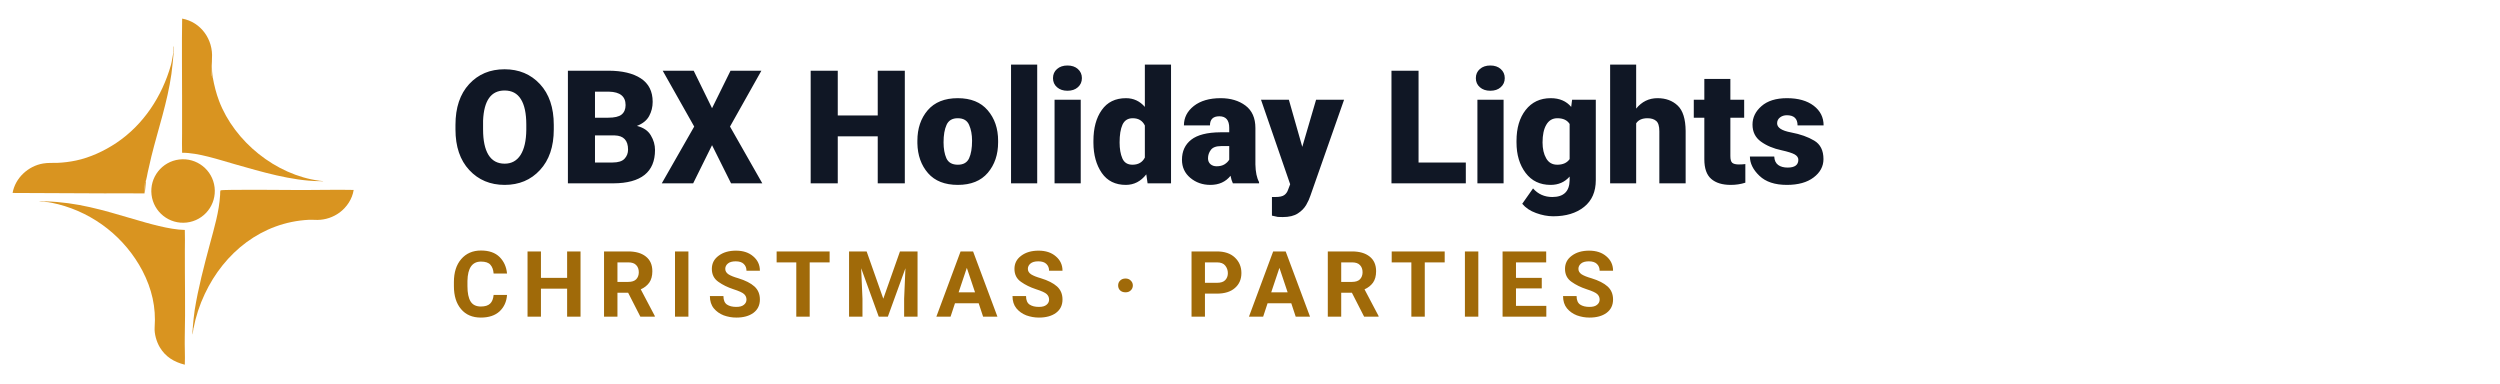
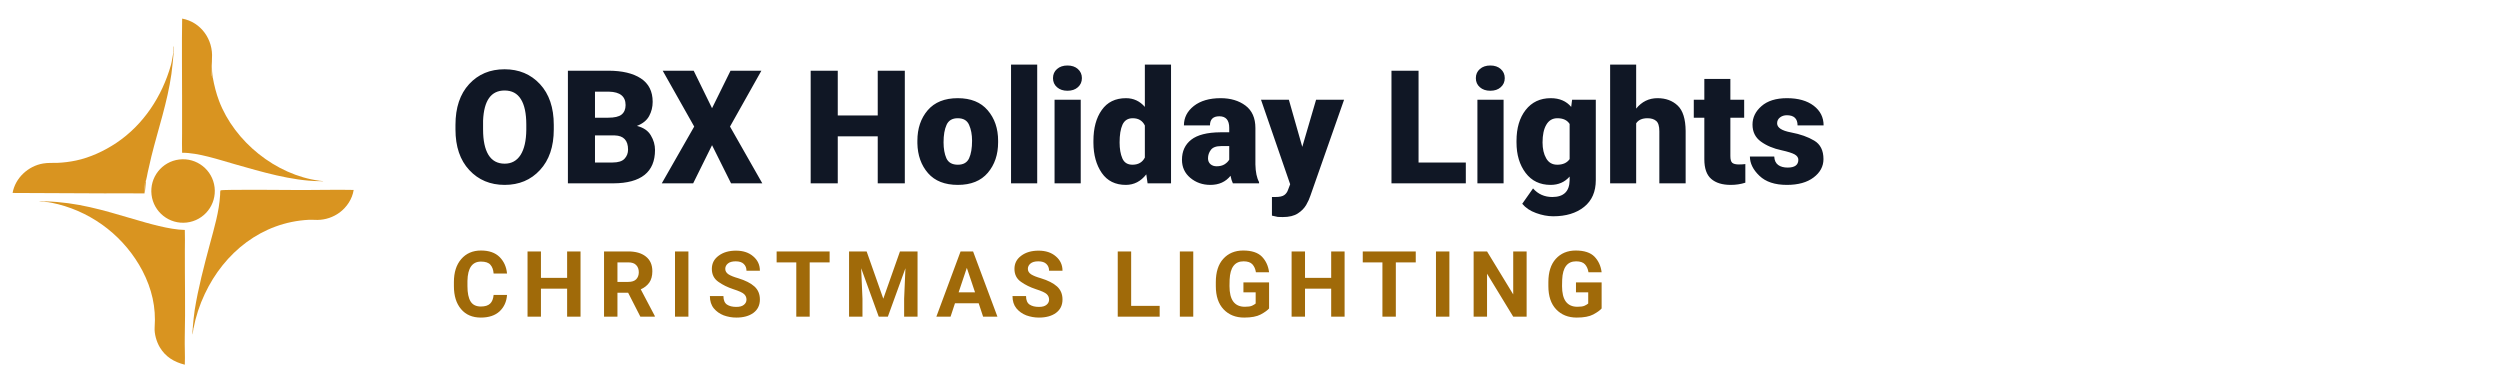
<svg xmlns="http://www.w3.org/2000/svg" viewBox="0 0 300 46" role="img" aria-label="OBX Holiday Lights">
  <svg x="0" y="1" width="44" height="44" viewBox="199 199 627 627">
    <g fill="#d99420">
      <path d="M276.154 529.034C331.768 530.656 374.438 543.877 427.043 559.26C452.912 566.825 488.437 577.438 515.036 577.942C515.5 589.399 515.145 601.014 515.107 612.493C514.943 662.161 516.131 711.836 514.942 761.5C514.572 776.984 515.707 792.963 515.002 808.377C496.647 803.734 481.978 795.024 472.146 778.406C466.704 769.208 462.645 755.452 463.437 744.695C465.988 710.033 458.582 678.594 442.623 647.841C412.845 591.282 360.548 549.944 298.642 534.029C294.026 532.831 281.133 529.945 276.598 530.034L276.063 529.535L276.154 529.034Z" />
      <path d="M528.705 744.506C529.644 734.912 530.372 724.599 531.893 715.111C537.992 677.063 547.904 639.599 557.837 602.402C565.252 574.637 573.724 546.884 575.408 518.014C575.574 515.315 575.28 512.963 576.041 510.329C579.442 508.363 701.105 509.744 716.124 509.701C738.676 509.636 780.883 508.959 803.758 509.532C801.453 524.946 792.044 539.034 779.625 548.236C768.712 556.218 755.59 560.613 742.071 560.814C737.163 560.925 732.066 560.355 727.22 560.6C646.95 564.667 582.493 616.421 549.186 687.378C540.187 706.353 533.656 726.403 529.755 747.038C528.996 745.841 528.97 745.91 528.705 744.506Z" />
      <path d="M495.381 274.753L496.03 274.534C494.772 286.726 493.823 299.109 492.119 311.222C485.355 359.286 469.518 405.32 457.878 452.164C455.634 461.228 453.547 470.33 451.619 479.466C451.225 481.327 449.275 492.143 448.694 493.325C445.579 496.315 447.375 499.257 446.371 503.253C445.695 505.943 445.555 512.765 446.093 515.508C423.774 515.104 400.636 515.469 378.24 515.414L220.536 514.706C225.025 489.011 247.26 468.65 272.584 464.357C281.324 462.875 288.687 463.517 297.289 463.236C307.932 462.783 318.52 461.447 328.942 459.243C352.808 454.279 377.32 442.883 397.675 429.312C444.309 398.221 476.206 349.424 491.305 295.903C492.949 290.073 494.167 281.018 495.381 274.753Z" />
      <path d="M510.475 216.555C542.7 222.448 563.859 252.546 561.46 284.741C561.186 288.411 561.592 292.044 561.07 295.842C560.725 298.512 559.264 316.37 562.78 316.921C565.298 330.687 568.644 344.302 573.625 357.413C600.076 427.031 670.796 483.98 744.993 493.765L744.826 494.554C697.092 493.855 646.189 478.472 600.571 465.56C573.795 457.98 538.096 445.774 510.392 445.97C509.972 436.398 510.332 423.685 510.333 413.913L510.352 353.02C510.399 308.14 509.722 261.188 510.475 216.555Z" />
      <path d="M505.494 457.486C535.314 453.868 562.404 475.155 565.94 504.985C569.476 534.815 548.115 561.846 518.275 565.3C488.551 568.741 461.648 547.48 458.125 517.766C454.603 488.052 475.79 461.09 505.494 457.486Z" />
      <path d="M446.093 515.508C445.555 512.765 445.695 505.943 446.371 503.253C447.375 499.257 445.579 496.315 448.694 493.325L448.616 493.939C448.038 498.296 447.275 512.994 446.093 515.508Z" />
      <path d="M561.07 295.842C561.535 298.926 561.614 303.496 561.662 306.748C561.71 309.944 562.67 314.413 562.78 316.921C559.264 316.37 560.725 298.512 561.07 295.842Z" />
      <path fill-opacity="0.945" d="M529.755 747.038C529.6 747.958 528.395 756.659 528.251 756.855L528.214 756.847C527.684 755.937 528.481 745.983 528.705 744.506C528.97 745.91 528.996 745.841 529.755 747.038Z" />
      <path fill-opacity="0.6" d="M496.078 263.937C496.134 263.788 496.189 263.639 496.244 263.489C496.788 264.038 496.475 269.866 496.488 270.914L495.984 270.966L495.556 269.287C495.542 267.923 495.579 266.693 495.628 265.326C495.97 264.662 495.96 264.692 496.078 263.937Z" />
      <path fill-opacity="0.443" d="M268.229 529.388C267.103 529.537 267.446 529.53 266.983 529.507L266.554 529.189L266.359 529.255C266.344 529.231 266.329 529.208 266.314 529.184C266.768 527.886 273.37 528.633 274.52 528.881L274.022 529.054C271.332 528.963 270.816 528.953 268.229 529.388Z" />
      <path fill-opacity="0.545" d="M748.677 494.148C749.773 494.117 749.91 494.193 751.062 494.363L751.373 494.765L751.786 494.68C751.566 495.484 745.824 494.812 744.826 494.554C746.431 494.473 747.088 494.402 748.677 494.148Z" />
      <path fill-opacity="0.91" d="M495.556 269.287L495.984 270.966C495.994 271.985 496.091 272.896 496.179 273.908L496.03 274.534L495.381 274.753C495.458 272.932 495.517 271.11 495.556 269.287Z" />
      <path fill-opacity="0.886" d="M268.229 529.388C270.816 528.953 271.332 528.963 274.022 529.054L273.972 529.491L273.318 529.639C271.611 529.507 269.938 529.458 268.229 529.388Z" />
      <path fill-opacity="0.965" d="M744.993 493.765C746.22 493.902 747.448 494.03 748.677 494.148C747.088 494.402 746.431 494.473 744.826 494.554L744.993 493.765Z" />
      <path fill-opacity="0.412" d="M273.972 529.491L276.063 529.535L276.598 530.034C274.939 530.034 274.926 530.083 273.318 529.639L273.972 529.491Z" />
      <path d="M274.52 528.881L276.154 529.034L276.063 529.535L273.972 529.491L274.022 529.054L274.52 528.881Z" />
      <path fill-opacity="0.349" d="M495.984 270.966L496.488 270.914C496.449 272.183 496.385 272.627 496.179 273.908C496.091 272.896 495.994 271.985 495.984 270.966Z" />
    </g>
  </svg>
  <text x="54" y="22" font-family="system-ui,-apple-system,Segoe UI,Roboto,Helvetica,Arial,sans-serif" font-size="19" font-weight="800" fill="#101725">OBX Holiday Lights</text>
-   <text x="54" y="38" font-family="system-ui,-apple-system,Segoe UI,Roboto,Helvetica,Arial,sans-serif" font-size="11" font-weight="600" letter-spacing="1.4" fill="#a06a09">CHRISTMAS · PARTIES</text>
+   <text x="54" y="38" font-family="system-ui,-apple-system,Segoe UI,Roboto,Helvetica,Arial,sans-serif" font-size="11" font-weight="600" letter-spacing="1.4" fill="#a06a09">CHRISTMAS LIGHTING</text>
</svg>
